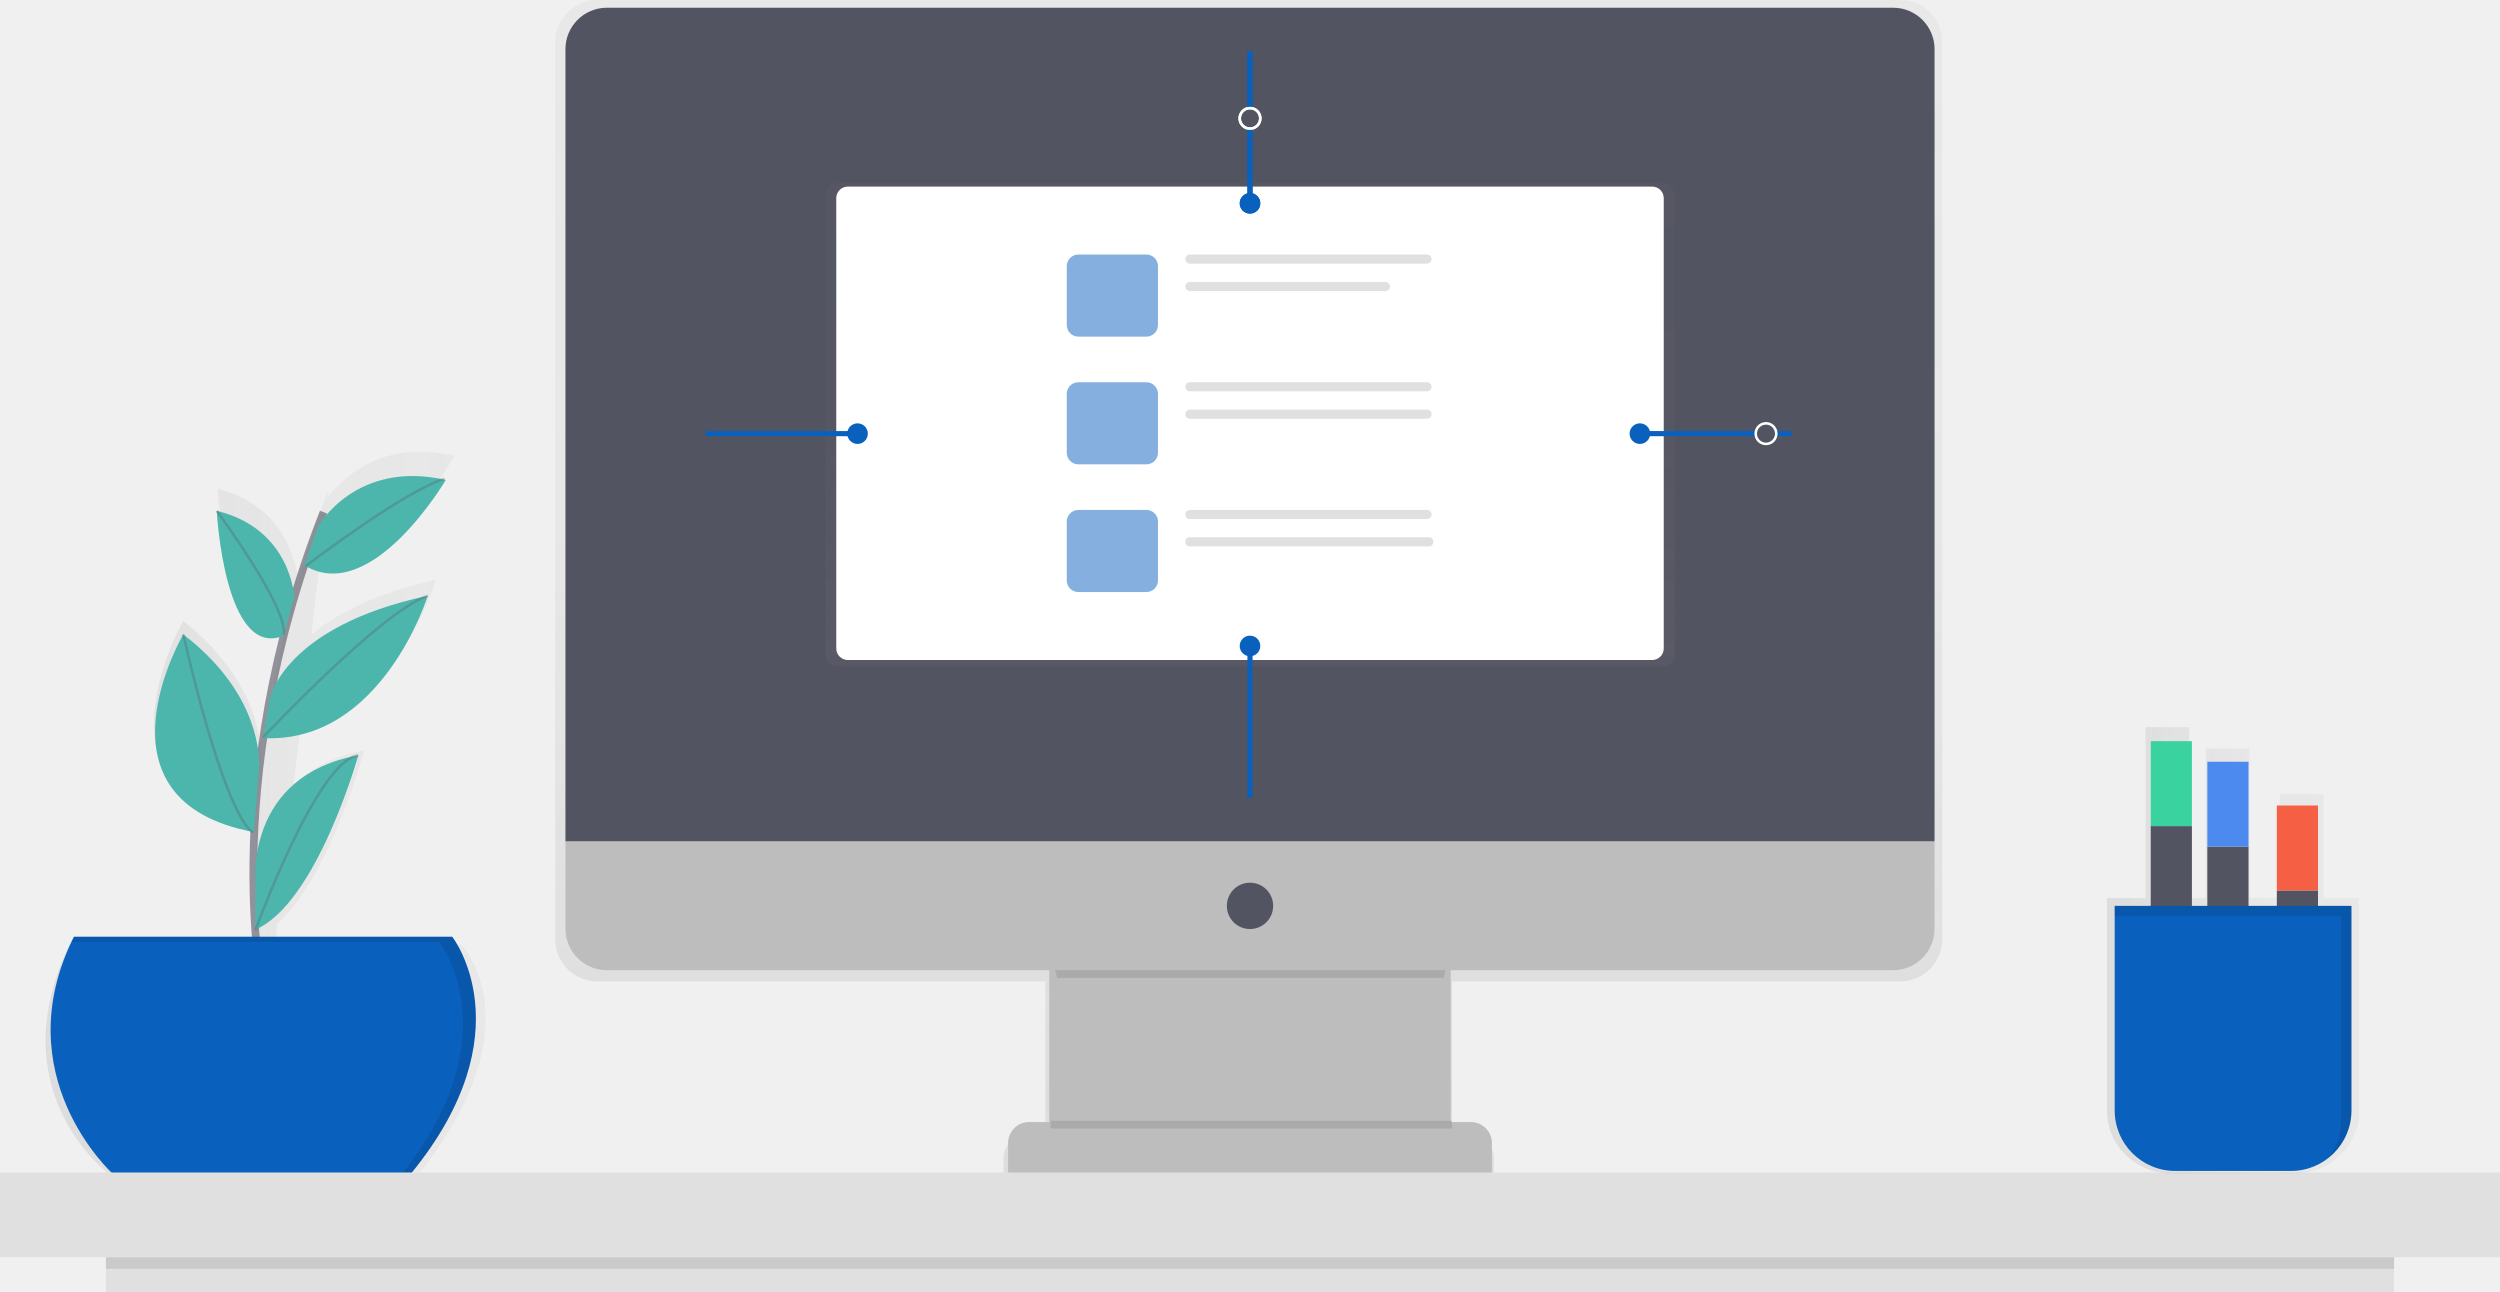
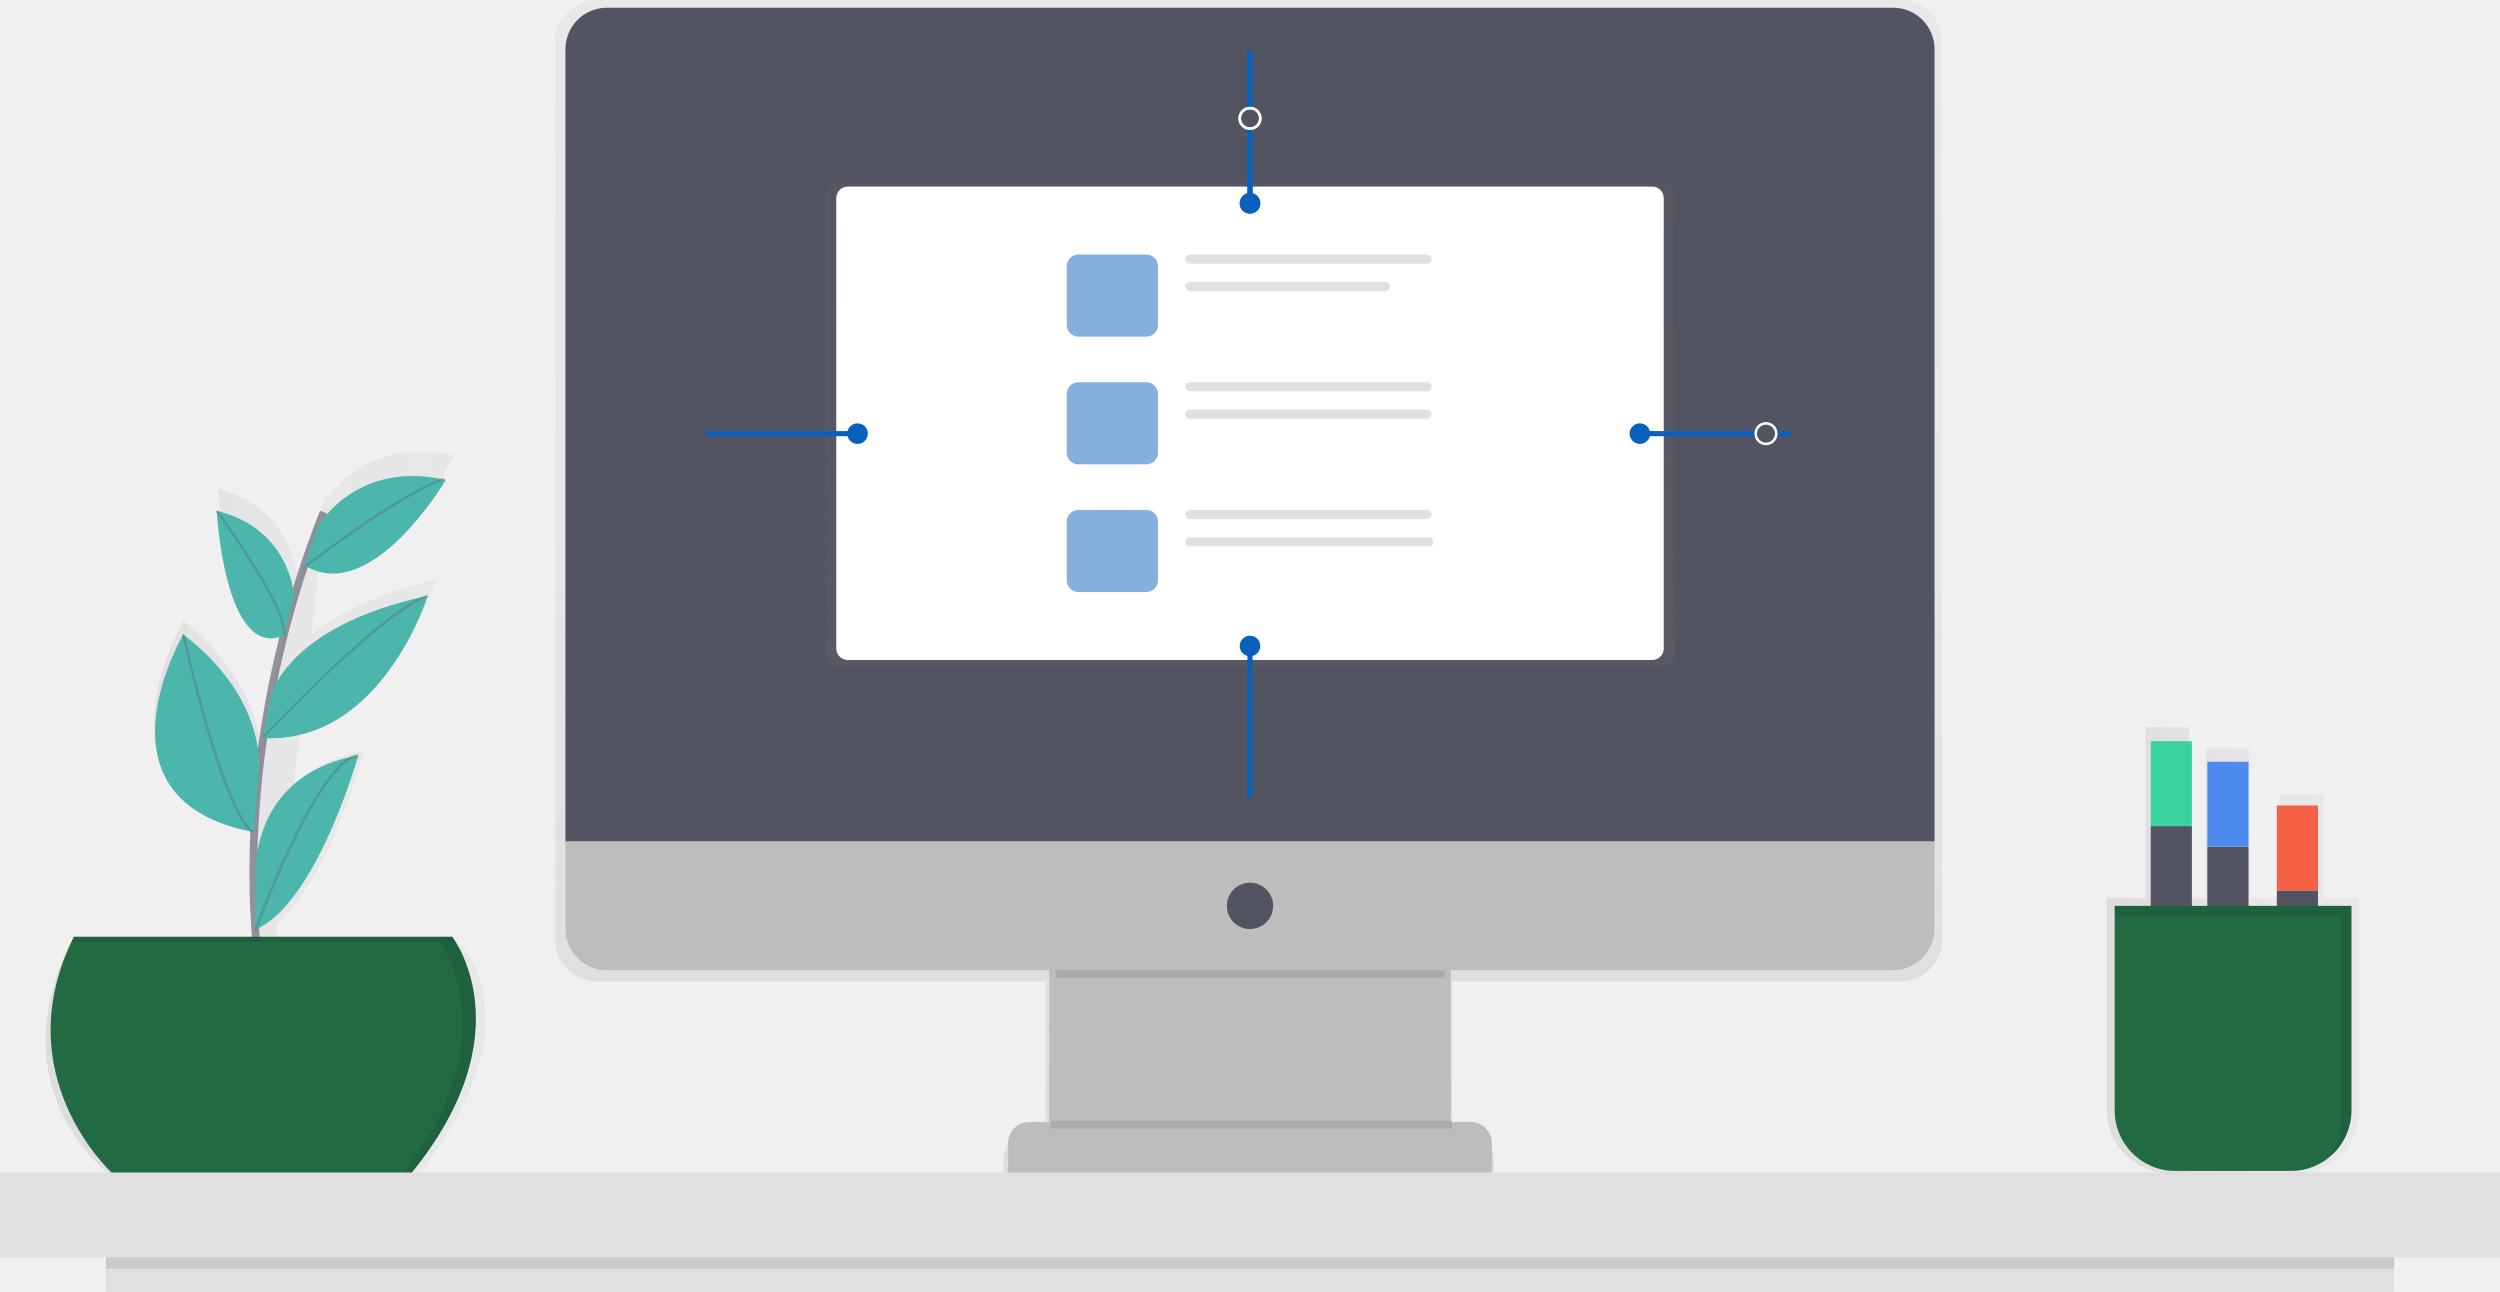
<svg xmlns="http://www.w3.org/2000/svg" xmlns:xlink="http://www.w3.org/1999/xlink" id="a622e68e-7a65-46e9-94a9-d455de519afc" data-name="Layer 1" width="971.44" height="502" viewBox="0 0 971.44 502">
  <defs>
    <linearGradient id="341b0e5e-a21f-44db-b85f-76180f33f0d3" x1="599.5" y1="668.05" x2="599.5" y2="199" gradientUnits="userSpaceOnUse">
      <stop offset="0" stop-color="gray" stop-opacity="0.25" />
      <stop offset="0.54" stop-color="gray" stop-opacity="0.12" />
      <stop offset="1" stop-color="gray" stop-opacity="0.1" />
    </linearGradient>
    <linearGradient id="9c19d1ba-0c1d-4cca-8c15-e6f3831a5e67" x1="485.72" y1="258.88" x2="485.72" y2="71.12" xlink:href="#341b0e5e-a21f-44db-b85f-76180f33f0d3" />
    <linearGradient id="fe76f7c7-2126-4e48-920d-21143a22d340" x1="132" y1="515" x2="303" y2="515" xlink:href="#341b0e5e-a21f-44db-b85f-76180f33f0d3" />
    <linearGradient id="2cf89a04-5a05-413b-983a-d2bc296cbb5e" x1="933" y1="568.28" x2="1031" y2="568.28" xlink:href="#341b0e5e-a21f-44db-b85f-76180f33f0d3" />
  </defs>
  <g opacity="0.7">
    <path d="M852.69,199H346.31A16.37,16.37,0,0,0,330,215.42V563.94a16.37,16.37,0,0,0,16.31,16.42H520.47v60.16h-7.94a8.3,8.3,0,0,0-8.27,8.33v12.07h16.21v7.14H678.53v-7.14h16.21V648.85a8.3,8.3,0,0,0-8.27-8.33H679V640h-.51V580.36H852.69A16.37,16.37,0,0,0,869,563.94V215.42A16.37,16.37,0,0,0,852.69,199Z" transform="translate(-114.28 -199)" fill="url(#341b0e5e-a21f-44db-b85f-76180f33f0d3)" />
  </g>
  <rect x="407.72" y="371" width="156" height="92" fill="#bdbdbd" />
  <g opacity="0.1">
    <path d="M525.07,579H675.24c1.81-7.87,3.26-13,3.26-13h-157S523.11,571.11,525.07,579Z" transform="translate(-114.28 -199)" />
  </g>
  <path d="M235.82,3h499.8a16.1,16.1,0,0,1,16.1,16.1V327a0,0,0,0,1,0,0h-532a0,0,0,0,1,0,0V19.1A16.1,16.1,0,0,1,235.82,3Z" fill="#535461" />
  <path d="M849.9,576H350.1A16.1,16.1,0,0,1,334,559.9V526H866v33.9A16.1,16.1,0,0,1,849.9,576Z" transform="translate(-114.28 -199)" fill="#bdbdbd" />
  <circle cx="485.72" cy="352" r="9" fill="#535461" />
  <path d="M399.89,436H571.55a8.17,8.17,0,0,1,8.17,8.17V456a0,0,0,0,1,0,0h-188a0,0,0,0,1,0,0V444.17A8.17,8.17,0,0,1,399.89,436Z" fill="#bdbdbd" />
  <g opacity="0.5">
    <rect x="320.72" y="71.12" width="330" height="187.76" rx="4.5" ry="4.5" fill="url(#9c19d1ba-0c1d-4cca-8c15-e6f3831a5e67)" />
  </g>
  <rect x="324.95" y="72.5" width="321.54" height="183.96" rx="4.5" ry="4.5" fill="#fff" />
  <g opacity="0.5">
    <rect x="414.52" y="98.91" width="35.44" height="31.9" rx="4.5" ry="4.5" fill="#0960bd" />
  </g>
  <rect x="460.59" y="98.91" width="95.69" height="3.54" rx="1.77" ry="1.77" fill="#e0e0e0" />
  <rect x="460.59" y="109.55" width="79.54" height="3.54" rx="1.77" ry="1.77" fill="#e0e0e0" />
  <g opacity="0.5">
    <rect x="414.52" y="148.53" width="35.44" height="31.9" rx="4.5" ry="4.5" fill="#0960bd" />
  </g>
  <rect x="460.59" y="148.53" width="95.69" height="3.54" rx="1.77" ry="1.77" fill="#e0e0e0" />
  <rect x="460.59" y="159.16" width="95.69" height="3.54" rx="1.77" ry="1.77" fill="#e0e0e0" />
  <g opacity="0.5">
    <rect x="414.52" y="198.15" width="35.44" height="31.9" rx="4.5" ry="4.5" fill="#0960bd" />
  </g>
  <rect x="460.59" y="198.15" width="95.69" height="3.54" rx="1.77" ry="1.77" fill="#e0e0e0" />
  <rect x="460.59" y="208.78" width="96.33" height="3.54" rx="1.59" ry="1.59" fill="#e0e0e0" />
  <line x1="485.72" y1="42" x2="485.72" y2="20" stroke="#0960bd" stroke-miterlimit="10" stroke-width="2" />
  <line x1="485.72" y1="79" x2="485.72" y2="50.13" stroke="#0960bd" stroke-miterlimit="10" stroke-width="2" />
  <circle cx="485.72" cy="79" r="4" fill="#0960bd" />
  <circle cx="485.72" cy="46" r="4" fill="none" stroke="#fff" stroke-miterlimit="10" />
  <line x1="485.72" y1="42" x2="485.72" y2="20" stroke="#0960bd" stroke-miterlimit="10" stroke-width="2" />
  <line x1="485.72" y1="79" x2="485.72" y2="50.13" stroke="#0960bd" stroke-miterlimit="10" stroke-width="2" />
  <circle cx="485.72" cy="79" r="4" fill="#0960bd" />
  <circle cx="485.72" cy="46" r="4" fill="none" stroke="#fff" stroke-miterlimit="10" />
  <line x1="485.72" y1="279" x2="485.72" y2="310" stroke="#0960bd" stroke-miterlimit="10" stroke-width="2" />
  <line x1="485.72" y1="251" x2="485.72" y2="279.87" stroke="#0960bd" stroke-miterlimit="10" stroke-width="2" />
  <circle cx="485.72" cy="251" r="4" fill="#0960bd" />
  <line x1="305.72" y1="168.5" x2="274.22" y2="168.5" stroke="#0960bd" stroke-miterlimit="10" stroke-width="2" />
  <line x1="333.22" y1="168.5" x2="304.35" y2="168.5" stroke="#0960bd" stroke-miterlimit="10" stroke-width="2" />
  <circle cx="333.22" cy="168.5" r="4" fill="#0960bd" />
  <g opacity="0.1">
    <rect x="408.22" y="435.5" width="156" height="3" />
  </g>
  <g opacity="0.7">
    <path d="M293.48,566.06H221.08l1-8.14c20.46-18.37,33.69-67.31,33.69-67.31a6.78,6.78,0,0,0-.87.18c-12,2.42-20.54,7.35-26.51,13.28l2.54-21.66c37.8-8.14,52.79-58.14,52.79-58.14-24.12,5.35-39.16,13.63-48.5,21.49l3.72-31.82c25.56,8.77,52-37.82,52-37.82l-1-.21.5-.32-.76.27c-28.25-6.09-43.35,10.06-48.25,16.77l.37-3.12q-1.12,3-2.18,5.88h0l0,.08q-3,8.13-5.49,16.06l0,0h0q-2.17,6.77-4.06,13.4l0-.06s-1.17-28.46-31.18-35.95c0,0,3.15,62.07,26.93,51.91h0c-2.2,9-4,17.66-5.56,26.07h0q-1.49,8.21-2.6,16l-.14.16.14-.12-.06.41v0h0q-1,7.07-1.7,13.78c.46-8.62-1.11-33.52-30.45-56.92,0,0-39,68.54,27.5,82,.15.13.3.26.44.38l-.1-.31.6.13.27-3.52a369.39,369.39,0,0,0,.23,44.1h0c.07,1,.14,2,.21,2.95H141.37c-27.94,57.79,15.52,89.46,15.52,89.46h120C323.49,596.66,293.48,566.06,293.48,566.06Zm-78-65.68h0v0Z" transform="translate(-114.28 -199)" fill="url(#fe76f7c7-2126-4e48-920d-21143a22d340)" />
  </g>
  <path d="M217,588s-19-83,23-190" transform="translate(-114.28 -199)" fill="none" stroke="#535461" stroke-miterlimit="10" stroke-width="3" opacity="0.6" />
-   <path d="M143,563H290s29,37-16,92H158S116,617,143,563Z" transform="translate(-114.28 -199)" fill="#0960bd" />
+   <path d="M143,563H290s29,37-16,92H158S116,617,143,563Z" transform="translate(-114.28 -199)" fill="#226B42" />
  <path d="M237.89,403.5s14.61-26,49.61-18c0,0-28.93,49.26-55,33.13Z" transform="translate(-114.28 -199)" fill="#4db6ac" />
  <path d="M228.63,431.09S227.5,404.5,198.5,397.5c0,0,3,58,26,48.5Z" transform="translate(-114.28 -199)" fill="#4db6ac" />
  <path d="M219.15,470.36s5.35-27.86,61.35-39.86c0,0-17.86,57.62-63.93,55.31Z" transform="translate(-114.28 -199)" fill="#4db6ac" />
  <path d="M214.61,501.63s5.89-29.13-29.11-56.13c0,0-38,64.67,27.48,76.83Z" transform="translate(-114.28 -199)" fill="#4db6ac" />
  <path d="M213.56,541.67S209.5,500.5,253.5,492.5c0,0-16.07,57.49-40,67.74Z" transform="translate(-114.28 -199)" fill="#4db6ac" />
  <path d="M233,419s38-29,54-34" transform="translate(-114.28 -199)" fill="none" stroke="#535461" stroke-miterlimit="10" opacity="0.3" />
  <path d="M216.5,485.5s46-49,64-55" transform="translate(-114.28 -199)" fill="none" stroke="#535461" stroke-miterlimit="10" opacity="0.3" />
  <path d="M198.5,397.5s28,38,26,48" transform="translate(-114.28 -199)" fill="none" stroke="#535461" stroke-miterlimit="10" opacity="0.3" />
  <path d="M185.5,445.5s15,68,27,77" transform="translate(-114.28 -199)" fill="none" stroke="#535461" stroke-miterlimit="10" opacity="0.3" />
  <path d="M213.5,560.5s24-66,40-68" transform="translate(-114.28 -199)" fill="none" stroke="#535461" stroke-miterlimit="10" opacity="0.3" />
  <g opacity="0.1">
    <path d="M290,563H143c-.33.67-.65,1.34-1,2H285s28.29,36.11-14.4,90H274C319,600,290,563,290,563Z" transform="translate(-114.28 -199)" />
  </g>
  <rect y="455.6" width="971.44" height="32.93" fill="#e0e0e0" />
  <rect x="41.16" y="488.53" width="889.11" height="13.47" fill="#e0e0e0" />
  <rect x="41.16" y="488.53" width="889.11" height="4.49" opacity="0.1" />
  <line x1="690.22" y1="168.5" x2="696.22" y2="168.5" stroke="#0960bd" stroke-miterlimit="10" stroke-width="2" />
  <line x1="637.22" y1="168.5" x2="682.1" y2="168.5" stroke="#0960bd" stroke-miterlimit="10" stroke-width="2" />
  <circle cx="637.22" cy="168.5" r="4" fill="#0960bd" />
  <circle cx="686.22" cy="168.5" r="4" fill="none" stroke="#fff" stroke-miterlimit="10" />
  <g opacity="0.7">
    <path d="M1027,643.88l.1-.15q.31-.48.61-1l.11-.19q.29-.49.55-1l.09-.17c.2-.39.39-.78.56-1.19h0a23.79,23.79,0,0,0,.94-2.51l.1-.33c.09-.31.18-.62.26-.93l.1-.44q.1-.42.18-.85c0-.16.06-.32.09-.48s.09-.56.13-.85,0-.33.06-.49.06-.61.08-.92c0-.14,0-.29,0-.43,0-.45,0-.91,0-1.36V548h-13.85V507.52h-17V548H988.39V489.86h-17V548H965V481.55h-17V548H933V630.6c0,13.48,11.21,24.4,25,24.4H1006a25.19,25.19,0,0,0,20.24-10.06l0,0Q1026.61,644.41,1027,643.88Z" transform="translate(-114.28 -199)" fill="url(#2cf89a04-5a05-413b-983a-d2bc296cbb5e)" />
  </g>
  <rect x="835.72" y="321" width="16" height="100" fill="#535461" />
  <rect x="835.72" y="288" width="16" height="33" fill="#3ad29f" />
  <rect x="857.72" y="329" width="16" height="100" fill="#535461" />
  <rect x="857.72" y="296" width="16" height="33" fill="#4d8af0" />
  <rect x="884.72" y="346" width="16" height="100" fill="#535461" />
  <rect x="884.72" y="313" width="16" height="33" fill="#f55f44" />
-   <path d="M821.72,352h92a0,0,0,0,1,0,0v79.5a23.5,23.5,0,0,1-23.5,23.5h-45a23.5,23.5,0,0,1-23.5-23.5V352A0,0,0,0,1,821.72,352Z" fill="#0960bd" />
+   <path d="M821.72,352h92a0,0,0,0,1,0,0v79.5a23.5,23.5,0,0,1-23.5,23.5h-45a23.5,23.5,0,0,1-23.5-23.5V352A0,0,0,0,1,821.72,352Z" fill="#226B42" />
  <g opacity="0.1">
    <path d="M936,551v4h88v79.5a23.39,23.39,0,0,1-5,14.49,23.45,23.45,0,0,0,9-18.49V551Z" transform="translate(-114.28 -199)" />
  </g>
</svg>
